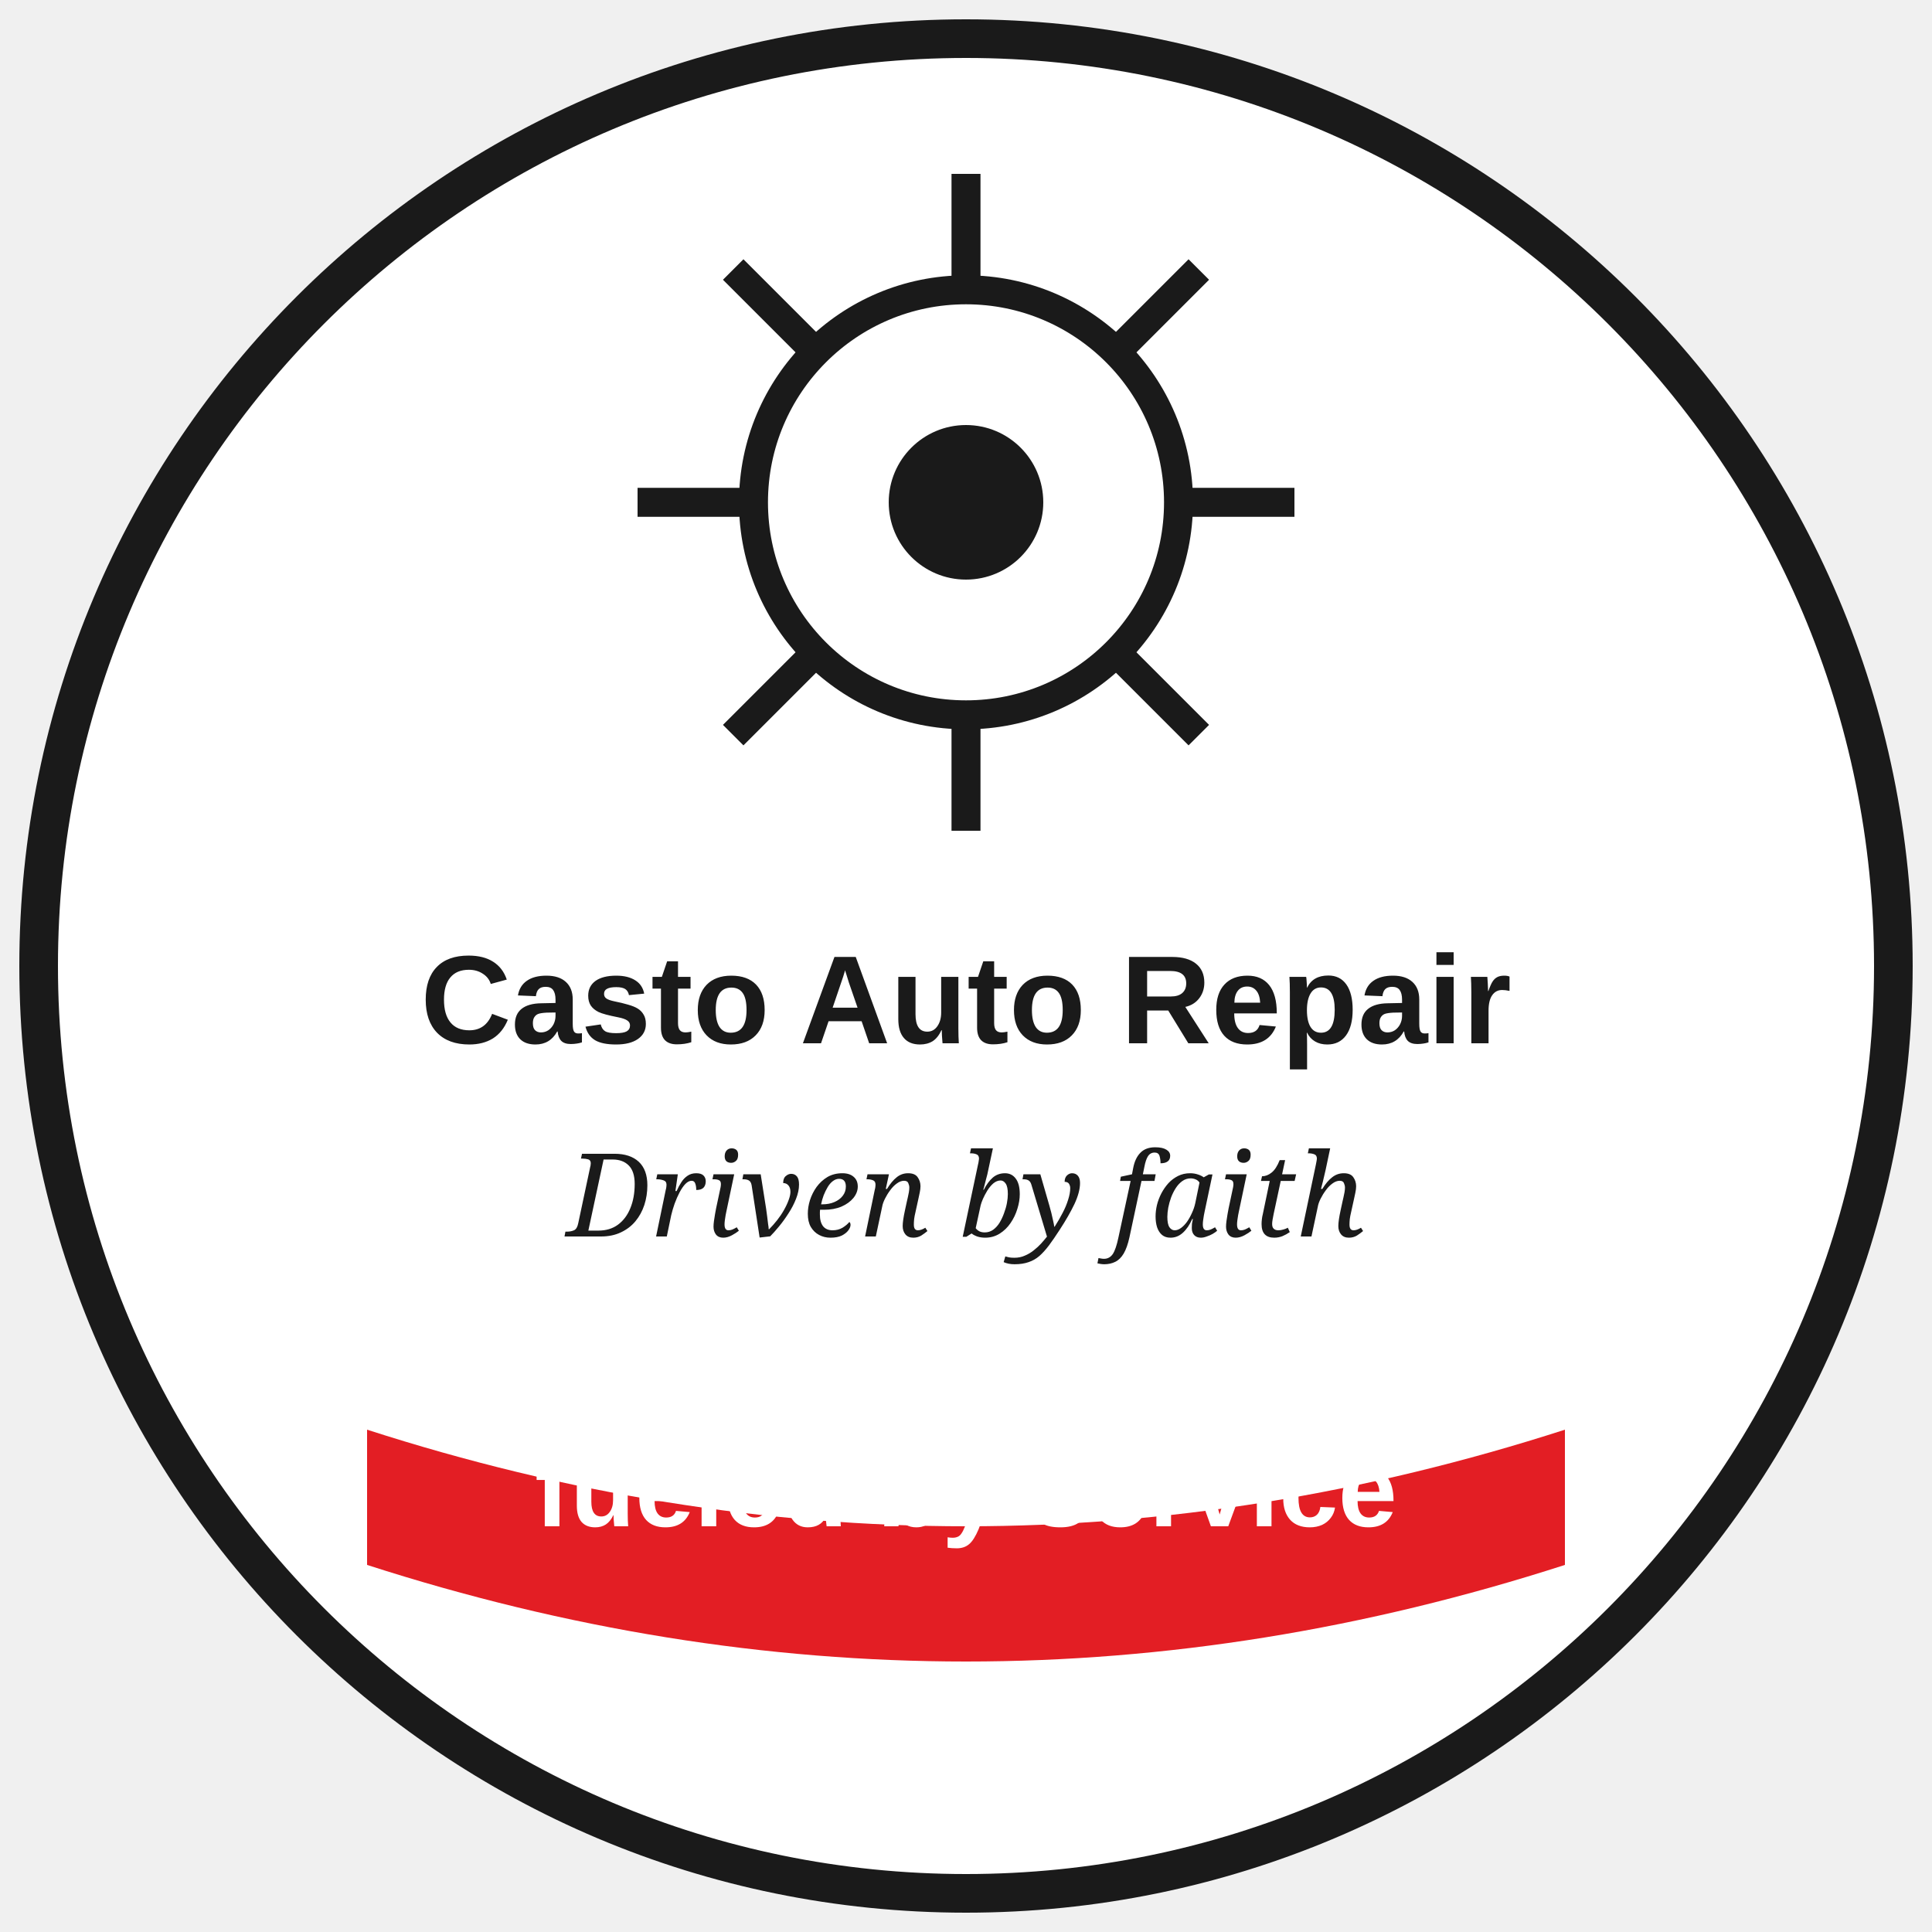
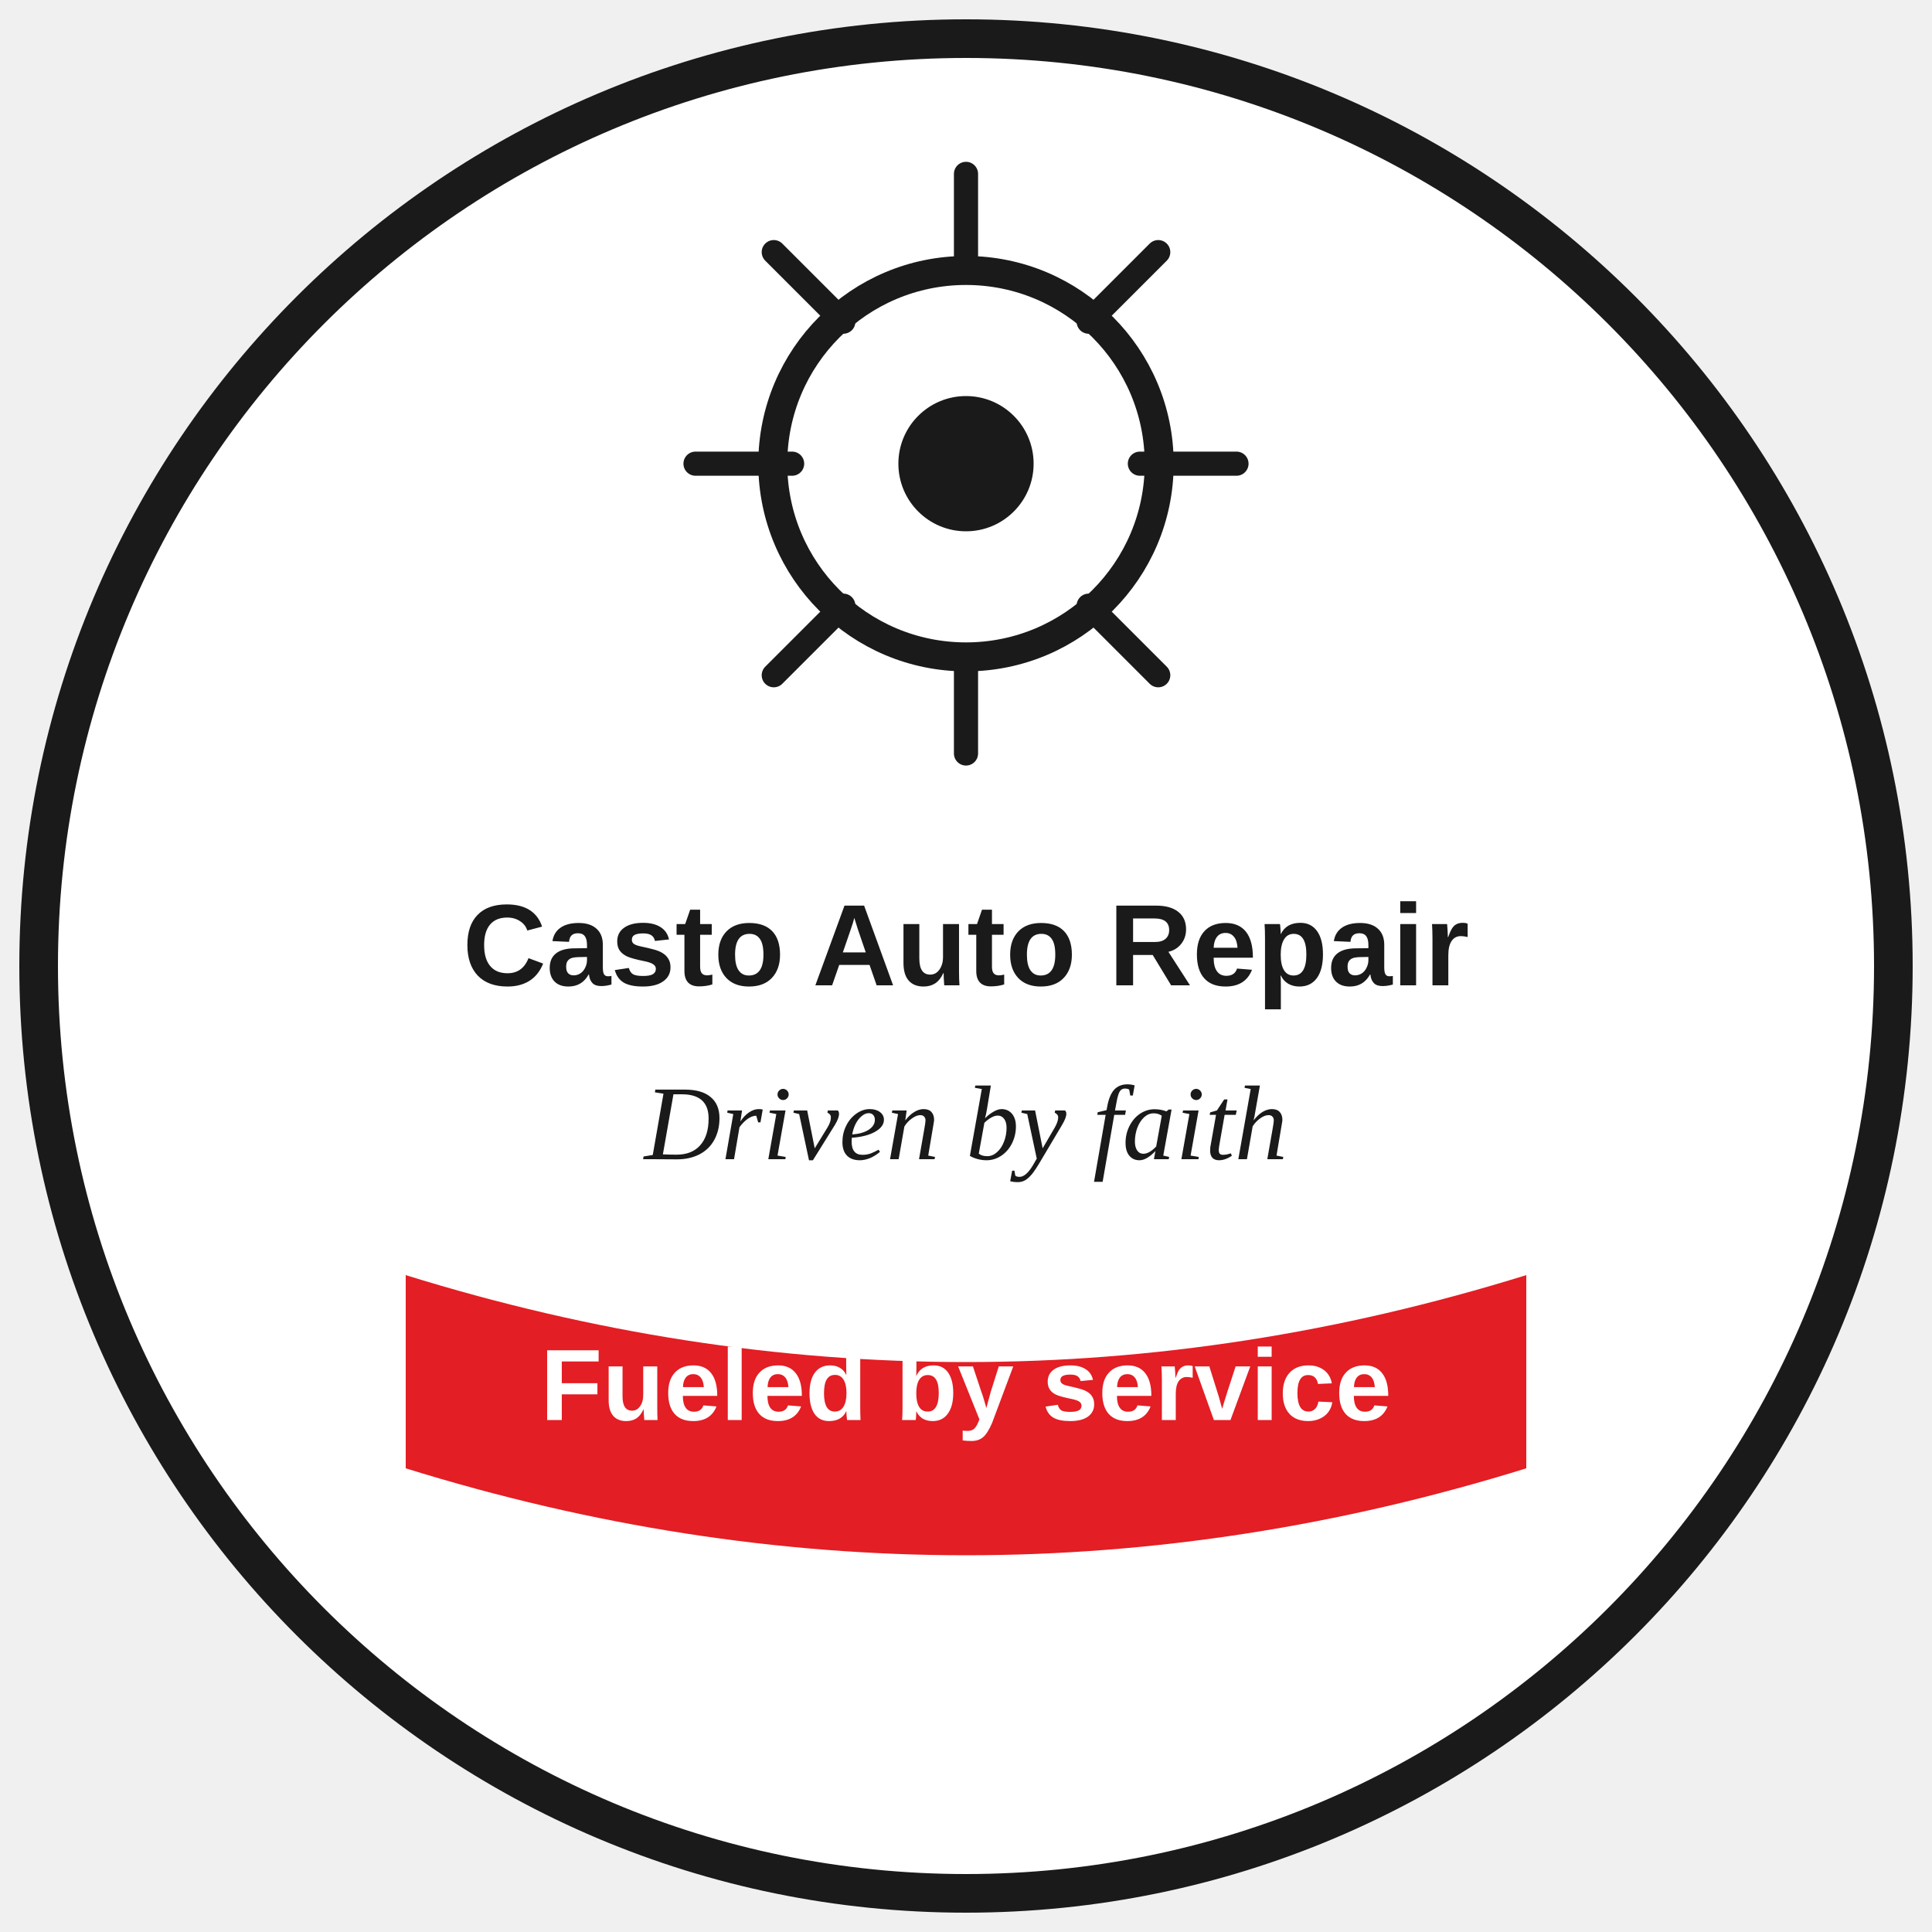
- <svg xmlns="http://www.w3.org/2000/svg" viewBox="0 0 200 200" role="img" aria-label="Casto's Auto Repair — Driven by faith, fueled by service">
-   <circle cx="100" cy="100" r="96" fill="#fff" stroke="#1a1a1a" stroke-width="4" />
-   <circle cx="100" cy="52" r="22" fill="none" stroke="#1a1a1a" stroke-width="3" />
-   <circle cx="100" cy="52" r="8" fill="#1a1a1a" />
-   <g stroke="#1a1a1a" stroke-width="3" fill="none">
-     <line x1="100" y1="30" x2="100" y2="18" />
-     <line x1="100" y1="74" x2="100" y2="86" />
-     <line x1="78" y1="52" x2="66" y2="52" />
-     <line x1="122" y1="52" x2="134" y2="52" />
-     <line x1="84.4" y1="36.4" x2="75.9" y2="27.9" />
-     <line x1="115.6" y1="36.4" x2="124.1" y2="27.9" />
-     <line x1="84.4" y1="67.6" x2="75.9" y2="76.1" />
-     <line x1="115.6" y1="67.6" x2="124.1" y2="76.1" />
+ <svg xmlns="http://www.w3.org/2000/svg" viewBox="0 0 200 200" role="img" aria-label="Casto's Auto Repair — Driven by faith, Fueled by service">
+   <circle cx="100" cy="100" r="96" fill="#ffffff" stroke="#1a1a1a" stroke-width="4" />
+   <circle cx="100" cy="48" r="20" fill="none" stroke="#1a1a1a" stroke-width="3" />
+   <circle cx="100" cy="48" r="7" fill="#1a1a1a" />
+   <g stroke="#1a1a1a" stroke-width="2.5" fill="none" stroke-linecap="round">
+     <line x1="100" y1="28" x2="100" y2="18" />
+     <line x1="100" y1="68" x2="100" y2="78" />
+     <line x1="82" y1="48" x2="72" y2="48" />
+     <line x1="118" y1="48" x2="128" y2="48" />
+     <line x1="87.3" y1="33.3" x2="80.1" y2="26.1" />
+     <line x1="112.7" y1="33.3" x2="119.9" y2="26.1" />
+     <line x1="87.3" y1="62.7" x2="80.1" y2="69.9" />
+     <line x1="112.7" y1="62.7" x2="119.9" y2="69.9" />
  </g>
-   <text x="100" y="108" text-anchor="middle" font-family="Arial, Helvetica, sans-serif" font-size="13" font-weight="700" fill="#1a1a1a">Casto Auto Repair</text>
-   <text x="100" y="128" text-anchor="middle" font-family="Georgia, serif" font-size="12" font-style="italic" fill="#1a1a1a">Driven by faith</text>
-   <path d="M 38 148 Q 100 168 162 148 L 162 162 Q 100 182 38 162 Z" fill="#E31E24" />
-   <text x="100" y="158" text-anchor="middle" font-family="Arial, Helvetica, sans-serif" font-size="11" font-weight="700" fill="#fff">fueled by service</text>
+   <text x="100" y="102" text-anchor="middle" font-family="Arial, Helvetica, sans-serif" font-size="12" font-weight="700" fill="#1a1a1a">Casto Auto Repair</text>
+   <text x="100" y="120" text-anchor="middle" font-family="Georgia, 'Times New Roman', serif" font-size="11" font-style="italic" fill="#1a1a1a">Driven by faith</text>
+   <path d="M 42 132 Q 100 150 158 132 L 158 152 Q 100 170 42 152 Z" fill="#E31E24" />
+   <text x="100" y="147" text-anchor="middle" font-family="Arial, Helvetica, sans-serif" font-size="10.5" font-weight="700" fill="#ffffff">Fueled by service</text>
</svg>
